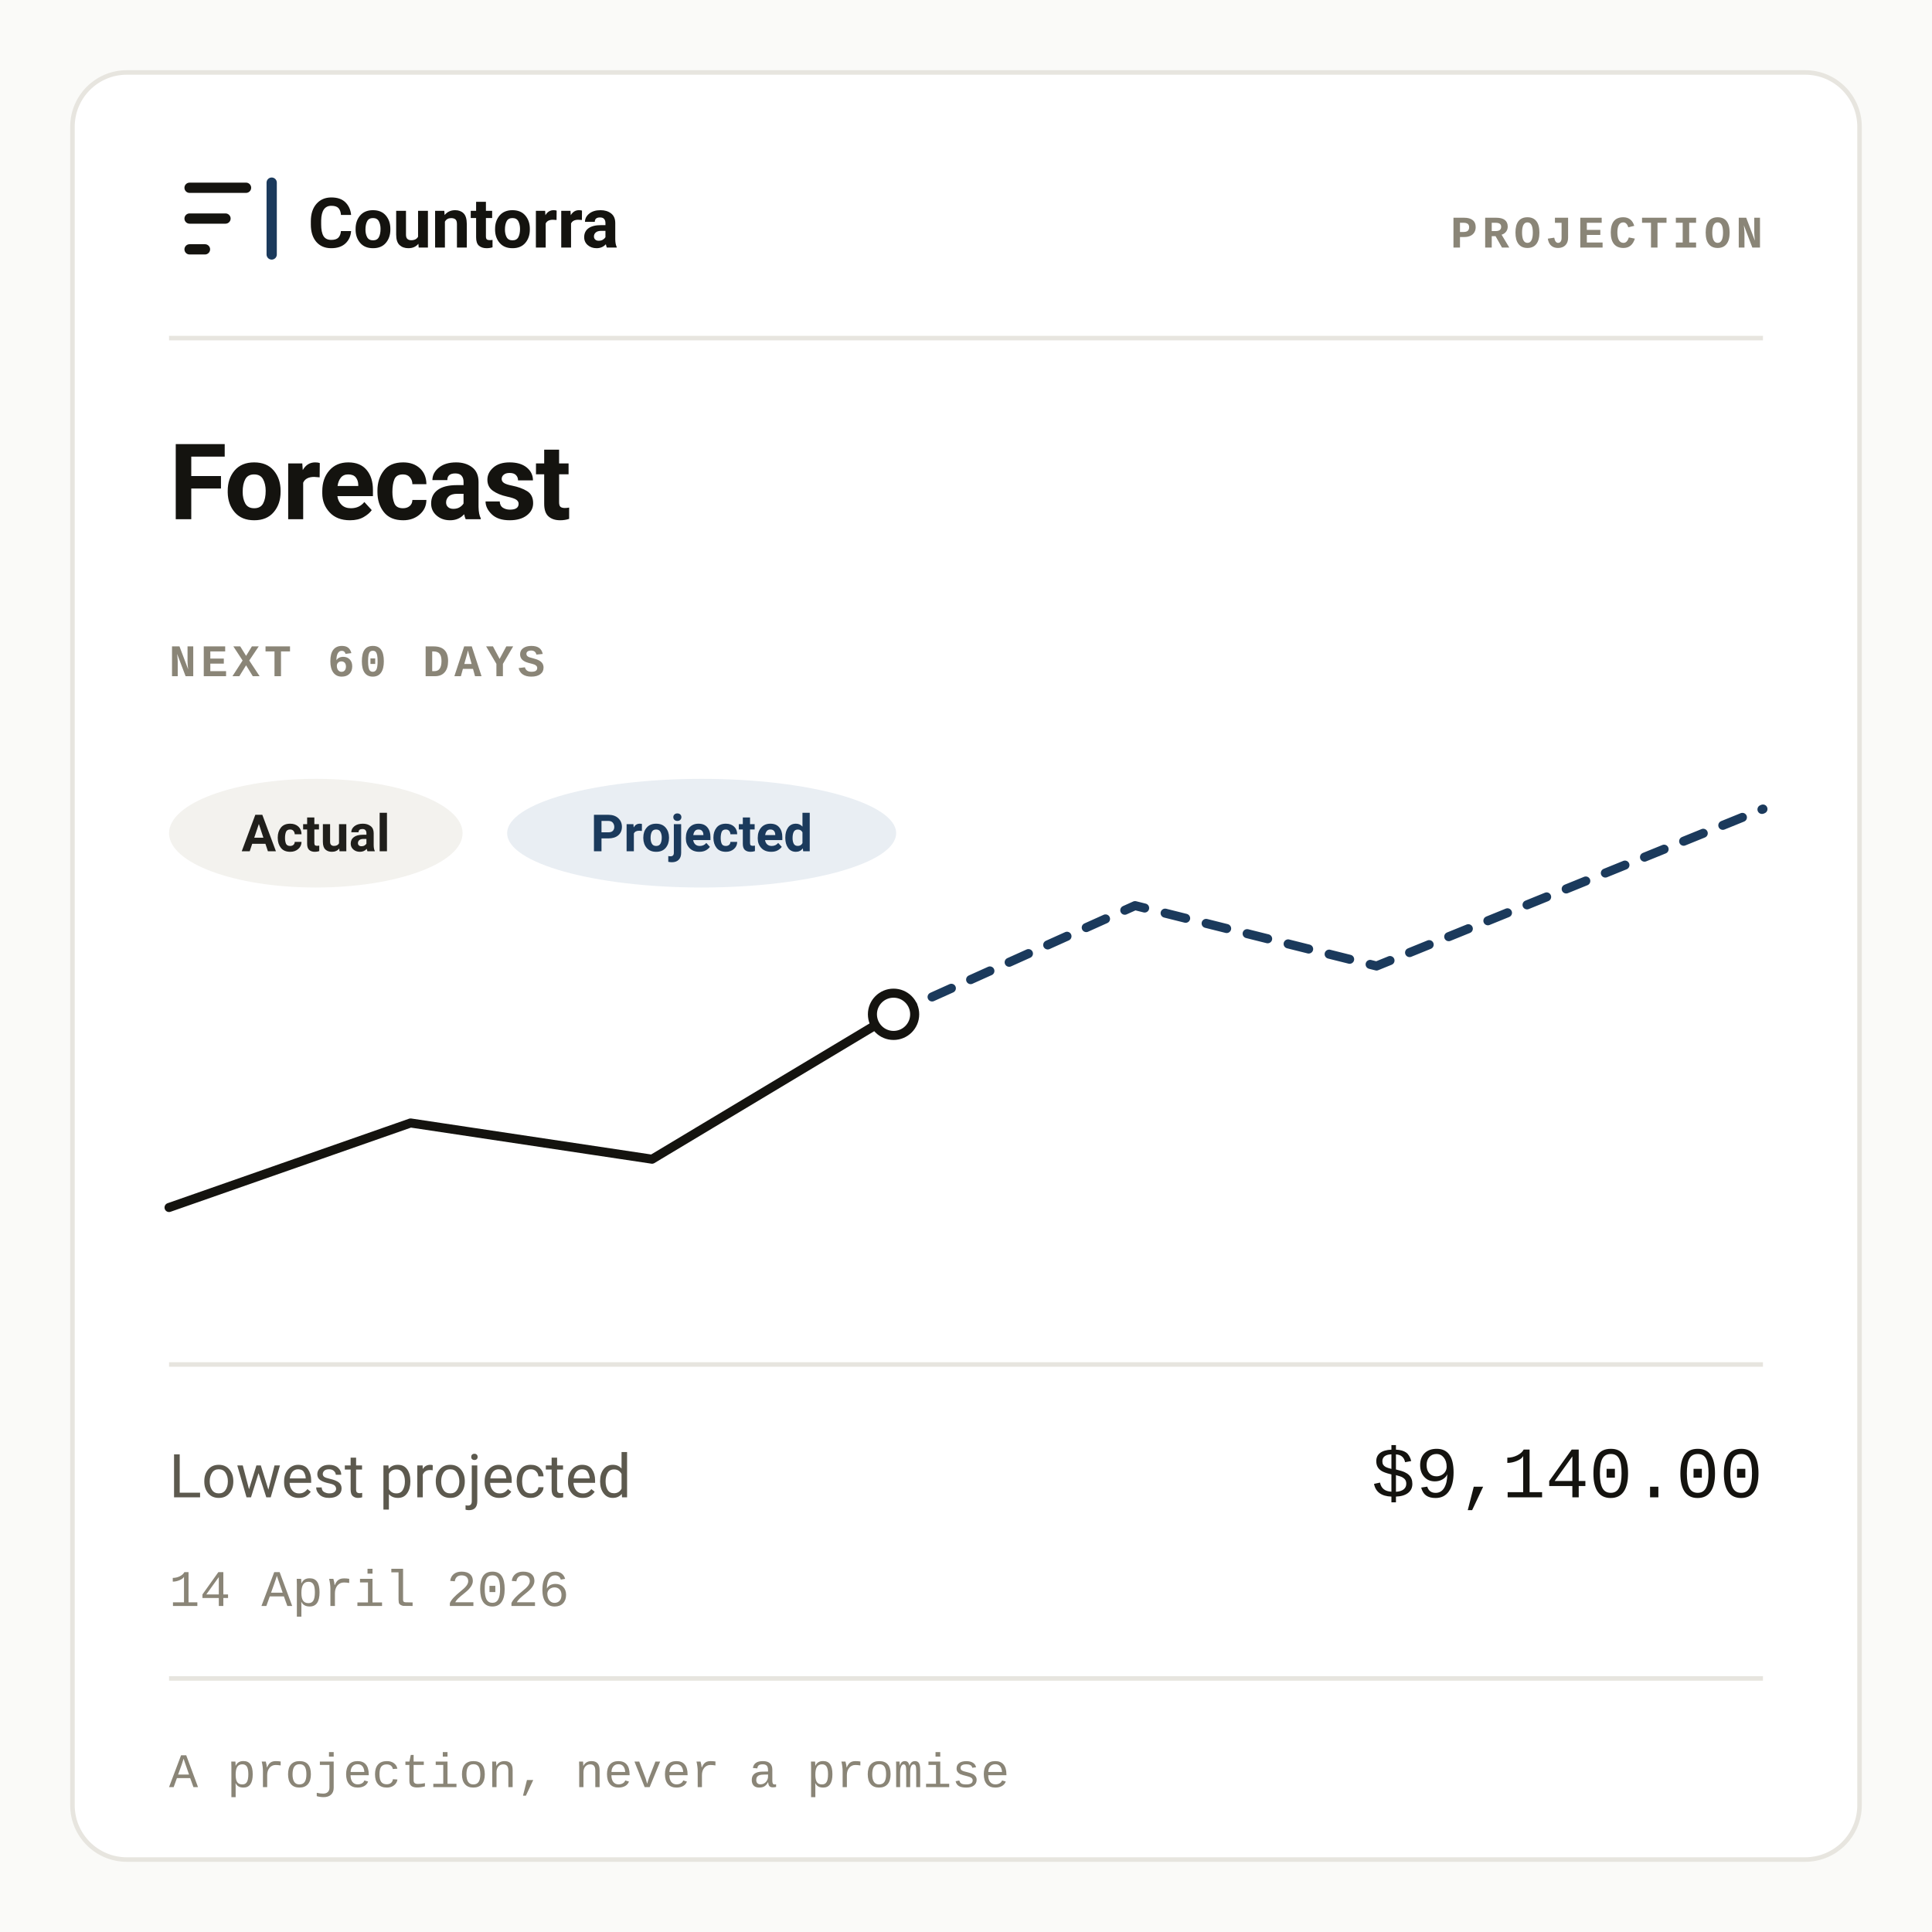
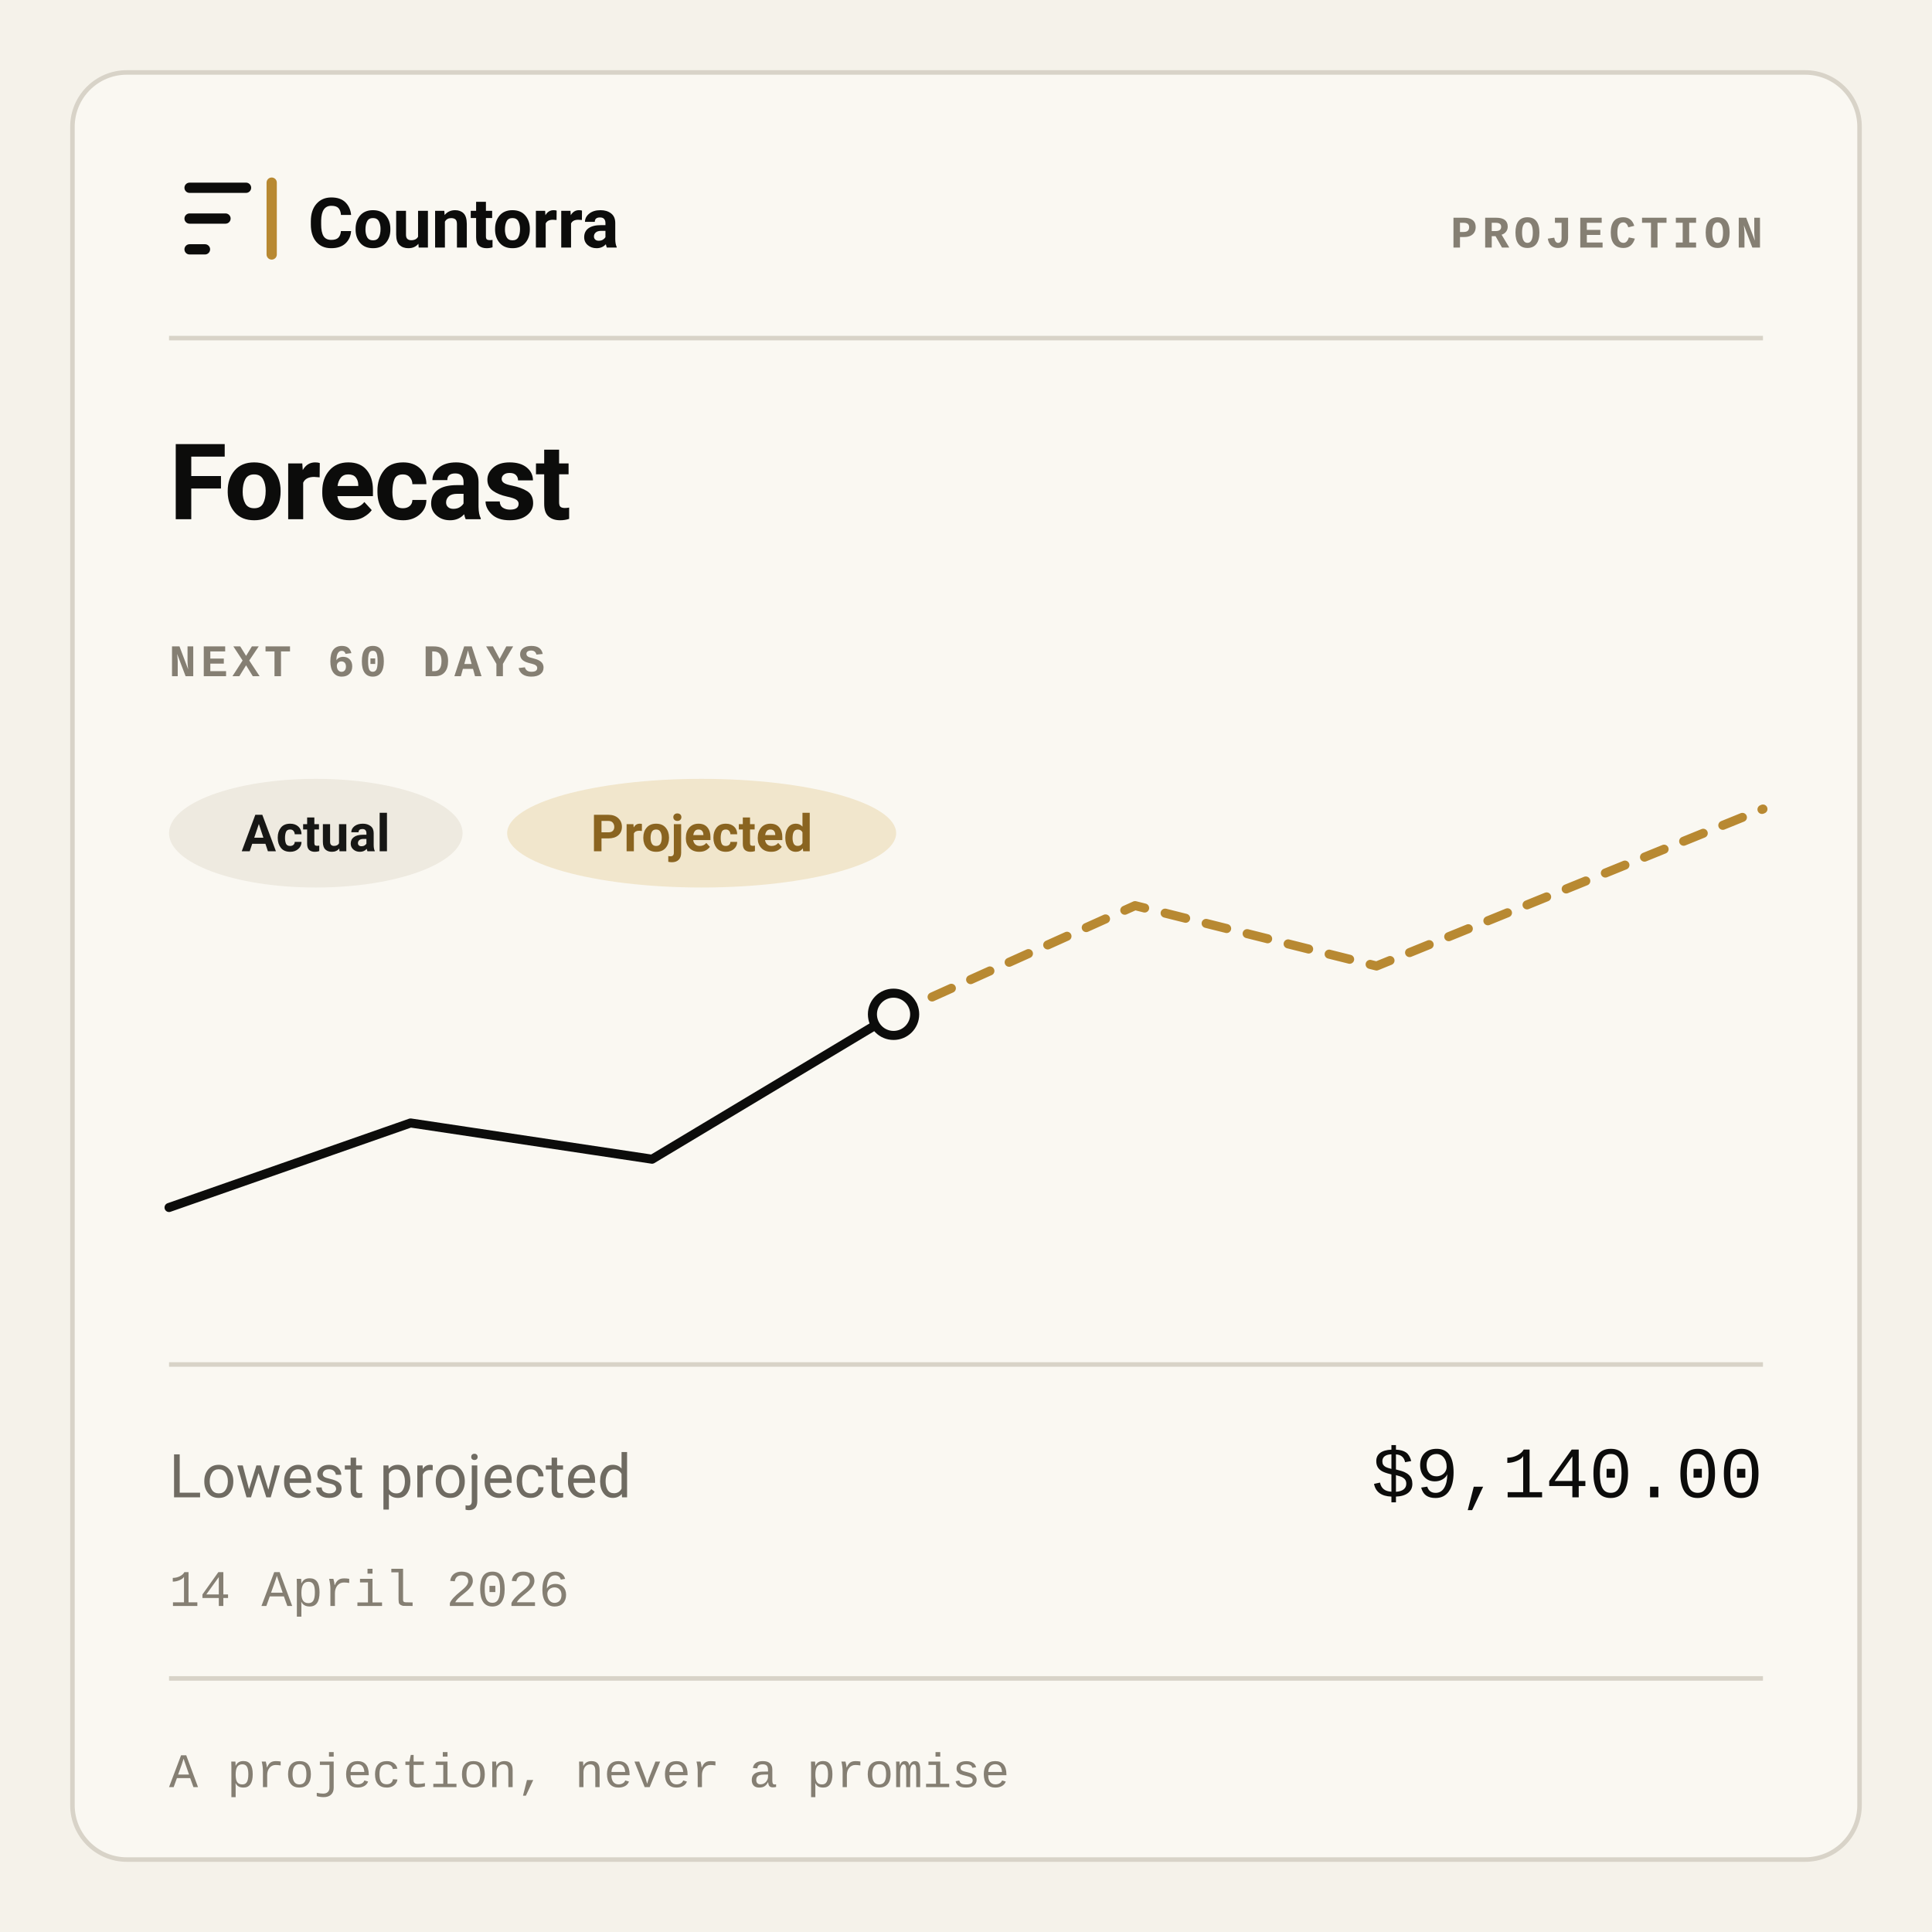
<svg xmlns="http://www.w3.org/2000/svg" viewBox="0 0 640 640" width="640" height="640" role="img" fill="none">
-   <rect x="0" y="0" width="640" height="640" rx="0" fill="#FAFAF8" />
-   <rect x="24" y="24" width="592" height="592" rx="18" fill="#FFFFFF" stroke="#E7E5DF" stroke-width="1.5" />
+   <rect x="0" y="0" width="640" height="640" rx="0" fill="#F5F2EA" />
+   <rect x="24" y="24" width="592" height="592" rx="18" fill="#FAF8F2" stroke="#D8D3C8" stroke-width="1.5" />
  <g transform="translate(56,52) scale(1.7)">
-     <rect x="3" y="5" width="13" height="2" rx="1" fill="#14130F" />
-     <rect x="3" y="11" width="9" height="2" rx="1" fill="#14130F" />
-     <rect x="3" y="17" width="5" height="2" rx="1" fill="#14130F" />
-     <rect x="19" y="4" width="2" height="16" rx="1" fill="#1B3A5C" />
+     <rect x="3" y="5" width="13" height="2" rx="1" fill="#0C0C0B" />
+     <rect x="3" y="11" width="9" height="2" rx="1" fill="#0C0C0B" />
+     <rect x="3" y="17" width="5" height="2" rx="1" fill="#0C0C0B" />
+     <rect x="19" y="4" width="2" height="16" rx="1" fill="#B88932" />
  </g>
-   <text x="102" y="82" font-family="system-ui,-apple-system,'Segoe UI',Roboto,Helvetica,Arial,sans-serif" font-size="23" fill="#14130F" font-weight="600" text-anchor="start" letter-spacing="0">Countorra</text>
-   <text x="584" y="82" font-family="ui-monospace,SFMono-Regular,Menlo,Consolas,'Liberation Mono',monospace" font-size="15" fill="#8A8577" font-weight="600" text-anchor="end" letter-spacing="0.1em">PROJECTION</text>
-   <line x1="56" y1="112" x2="584" y2="112" stroke="#E7E5DF" stroke-width="1.5" />
-   <text x="56" y="172" font-family="system-ui,-apple-system,'Segoe UI',Roboto,Helvetica,Arial,sans-serif" font-size="35" fill="#14130F" font-weight="600" text-anchor="start" letter-spacing="-0.015em">Forecast</text>
-   <text x="56" y="224" font-family="ui-monospace,SFMono-Regular,Menlo,Consolas,'Liberation Mono',monospace" font-size="15" fill="#8A8577" font-weight="600" text-anchor="start" letter-spacing="0.1em">NEXT 60 DAYS</text>
-   <polyline points="56,400 136,372 216,384 296,336" fill="none" stroke="#14130F" stroke-width="3" stroke-linecap="round" stroke-linejoin="round" />
-   <polyline points="296,336 376,300 456,320 584,268" fill="none" stroke="#1B3A5C" stroke-width="3" stroke-linecap="round" stroke-linejoin="round" stroke-dasharray="7 7" />
-   <circle cx="296" cy="336" r="7" fill="#FFFFFF" stroke="#14130F" stroke-width="3" />
-   <rect x="56" y="258" width="97.24" height="36" rx="999" fill="#F3F2EE" />
-   <text x="104.62" y="282" font-family="system-ui,-apple-system,'Segoe UI',Roboto,Helvetica,Arial,sans-serif" font-size="17" fill="#201F1B" font-weight="600" text-anchor="middle" letter-spacing="0">Actual</text>
-   <rect x="168" y="258" width="128.86" height="36" rx="999" fill="#E9EEF3" />
-   <text x="232.43" y="282" font-family="system-ui,-apple-system,'Segoe UI',Roboto,Helvetica,Arial,sans-serif" font-size="17" fill="#1B3A5C" font-weight="600" text-anchor="middle" letter-spacing="0">Projected</text>
-   <line x1="56" y1="452" x2="584" y2="452" stroke="#E7E5DF" stroke-width="1.5" />
-   <text x="56" y="496" font-family="system-ui,-apple-system,'Segoe UI',Roboto,Helvetica,Arial,sans-serif" font-size="20" fill="#5C594E" font-weight="400" text-anchor="start" letter-spacing="0">Lowest projected</text>
-   <text x="584" y="496" font-family="ui-monospace,SFMono-Regular,Menlo,Consolas,'Liberation Mono',monospace" font-size="24" fill="#14130F" font-weight="500" text-anchor="end" letter-spacing="0">$9,140.00</text>
-   <text x="56" y="532" font-family="ui-monospace,SFMono-Regular,Menlo,Consolas,'Liberation Mono',monospace" font-size="17" fill="#8A8577" font-weight="400" text-anchor="start" letter-spacing="0">14 April 2026</text>
-   <line x1="56" y1="556" x2="584" y2="556" stroke="#E7E5DF" stroke-width="1.5" />
-   <text x="56" y="592" font-family="ui-monospace,SFMono-Regular,Menlo,Consolas,'Liberation Mono',monospace" font-size="16" fill="#8A8577" font-weight="400" text-anchor="start" letter-spacing="0">A projection, never a promise</text>
+   <text x="102" y="82" font-family="system-ui,-apple-system,'Segoe UI',Roboto,Helvetica,Arial,sans-serif" font-size="23" fill="#0C0C0B" font-weight="600" text-anchor="start" letter-spacing="0">Countorra</text>
+   <text x="584" y="82" font-family="ui-monospace,SFMono-Regular,Menlo,Consolas,'Liberation Mono',monospace" font-size="15" fill="#857F73" font-weight="600" text-anchor="end" letter-spacing="0.1em">PROJECTION</text>
+   <line x1="56" y1="112" x2="584" y2="112" stroke="#D8D3C8" stroke-width="1.5" />
+   <text x="56" y="172" font-family="system-ui,-apple-system,'Segoe UI',Roboto,Helvetica,Arial,sans-serif" font-size="35" fill="#0C0C0B" font-weight="600" text-anchor="start" letter-spacing="-0.015em">Forecast</text>
+   <text x="56" y="224" font-family="ui-monospace,SFMono-Regular,Menlo,Consolas,'Liberation Mono',monospace" font-size="15" fill="#857F73" font-weight="600" text-anchor="start" letter-spacing="0.1em">NEXT 60 DAYS</text>
+   <polyline points="56,400 136,372 216,384 296,336" fill="none" stroke="#0C0C0B" stroke-width="3" stroke-linecap="round" stroke-linejoin="round" />
+   <polyline points="296,336 376,300 456,320 584,268" fill="none" stroke="#B88932" stroke-width="3" stroke-linecap="round" stroke-linejoin="round" stroke-dasharray="7 7" />
+   <circle cx="296" cy="336" r="7" fill="#FAF8F2" stroke="#0C0C0B" stroke-width="3" />
+   <rect x="56" y="258" width="97.24" height="36" rx="999" fill="#EEEAE0" />
+   <text x="104.62" y="282" font-family="system-ui,-apple-system,'Segoe UI',Roboto,Helvetica,Arial,sans-serif" font-size="17" fill="#171715" font-weight="600" text-anchor="middle" letter-spacing="0">Actual</text>
+   <rect x="168" y="258" width="128.86" height="36" rx="999" fill="#F1E6CC" />
+   <text x="232.43" y="282" font-family="system-ui,-apple-system,'Segoe UI',Roboto,Helvetica,Arial,sans-serif" font-size="17" fill="#8A6420" font-weight="600" text-anchor="middle" letter-spacing="0">Projected</text>
+   <line x1="56" y1="452" x2="584" y2="452" stroke="#D8D3C8" stroke-width="1.5" />
+   <text x="56" y="496" font-family="system-ui,-apple-system,'Segoe UI',Roboto,Helvetica,Arial,sans-serif" font-size="20" fill="#6F6B62" font-weight="400" text-anchor="start" letter-spacing="0">Lowest projected</text>
+   <text x="584" y="496" font-family="ui-monospace,SFMono-Regular,Menlo,Consolas,'Liberation Mono',monospace" font-size="24" fill="#0C0C0B" font-weight="500" text-anchor="end" letter-spacing="0">$9,140.00</text>
+   <text x="56" y="532" font-family="ui-monospace,SFMono-Regular,Menlo,Consolas,'Liberation Mono',monospace" font-size="17" fill="#857F73" font-weight="400" text-anchor="start" letter-spacing="0">14 April 2026</text>
+   <line x1="56" y1="556" x2="584" y2="556" stroke="#D8D3C8" stroke-width="1.5" />
+   <text x="56" y="592" font-family="ui-monospace,SFMono-Regular,Menlo,Consolas,'Liberation Mono',monospace" font-size="16" fill="#857F73" font-weight="400" text-anchor="start" letter-spacing="0">A projection, never a promise</text>
</svg>
